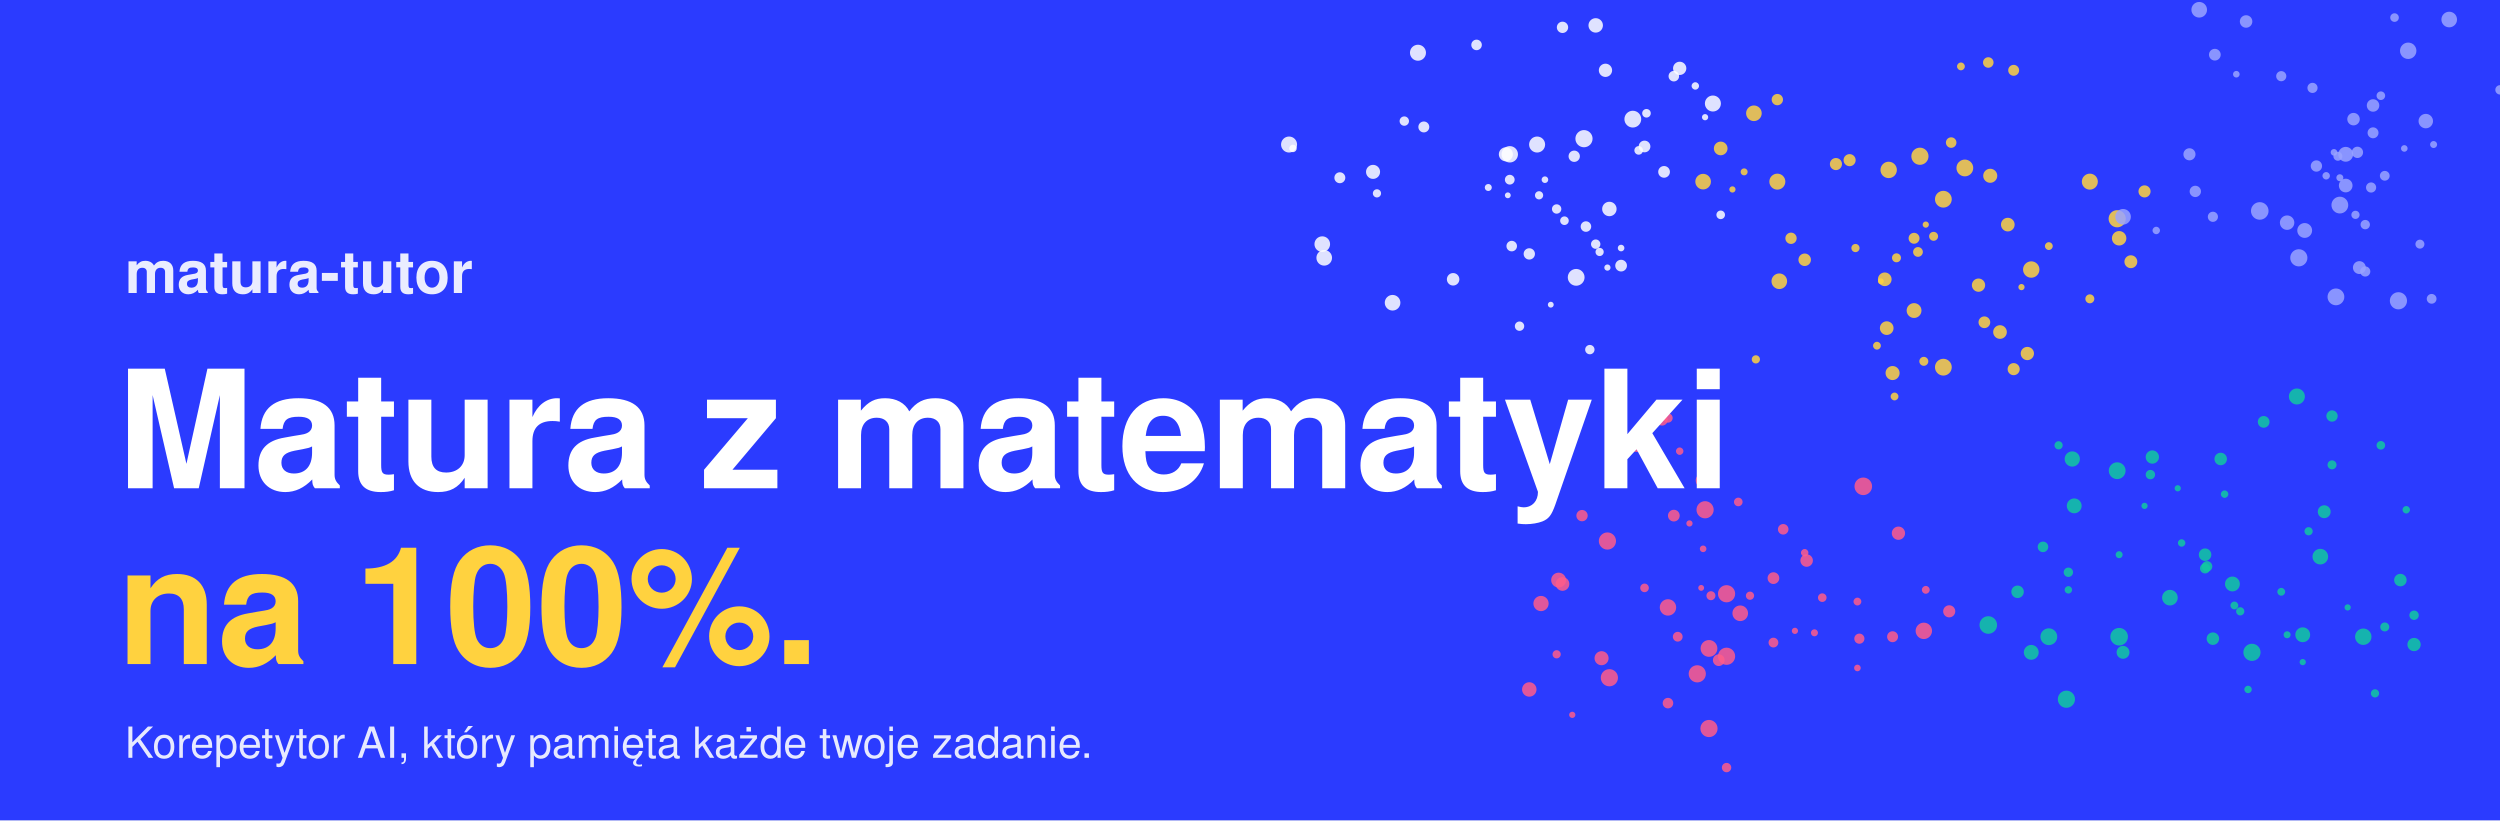
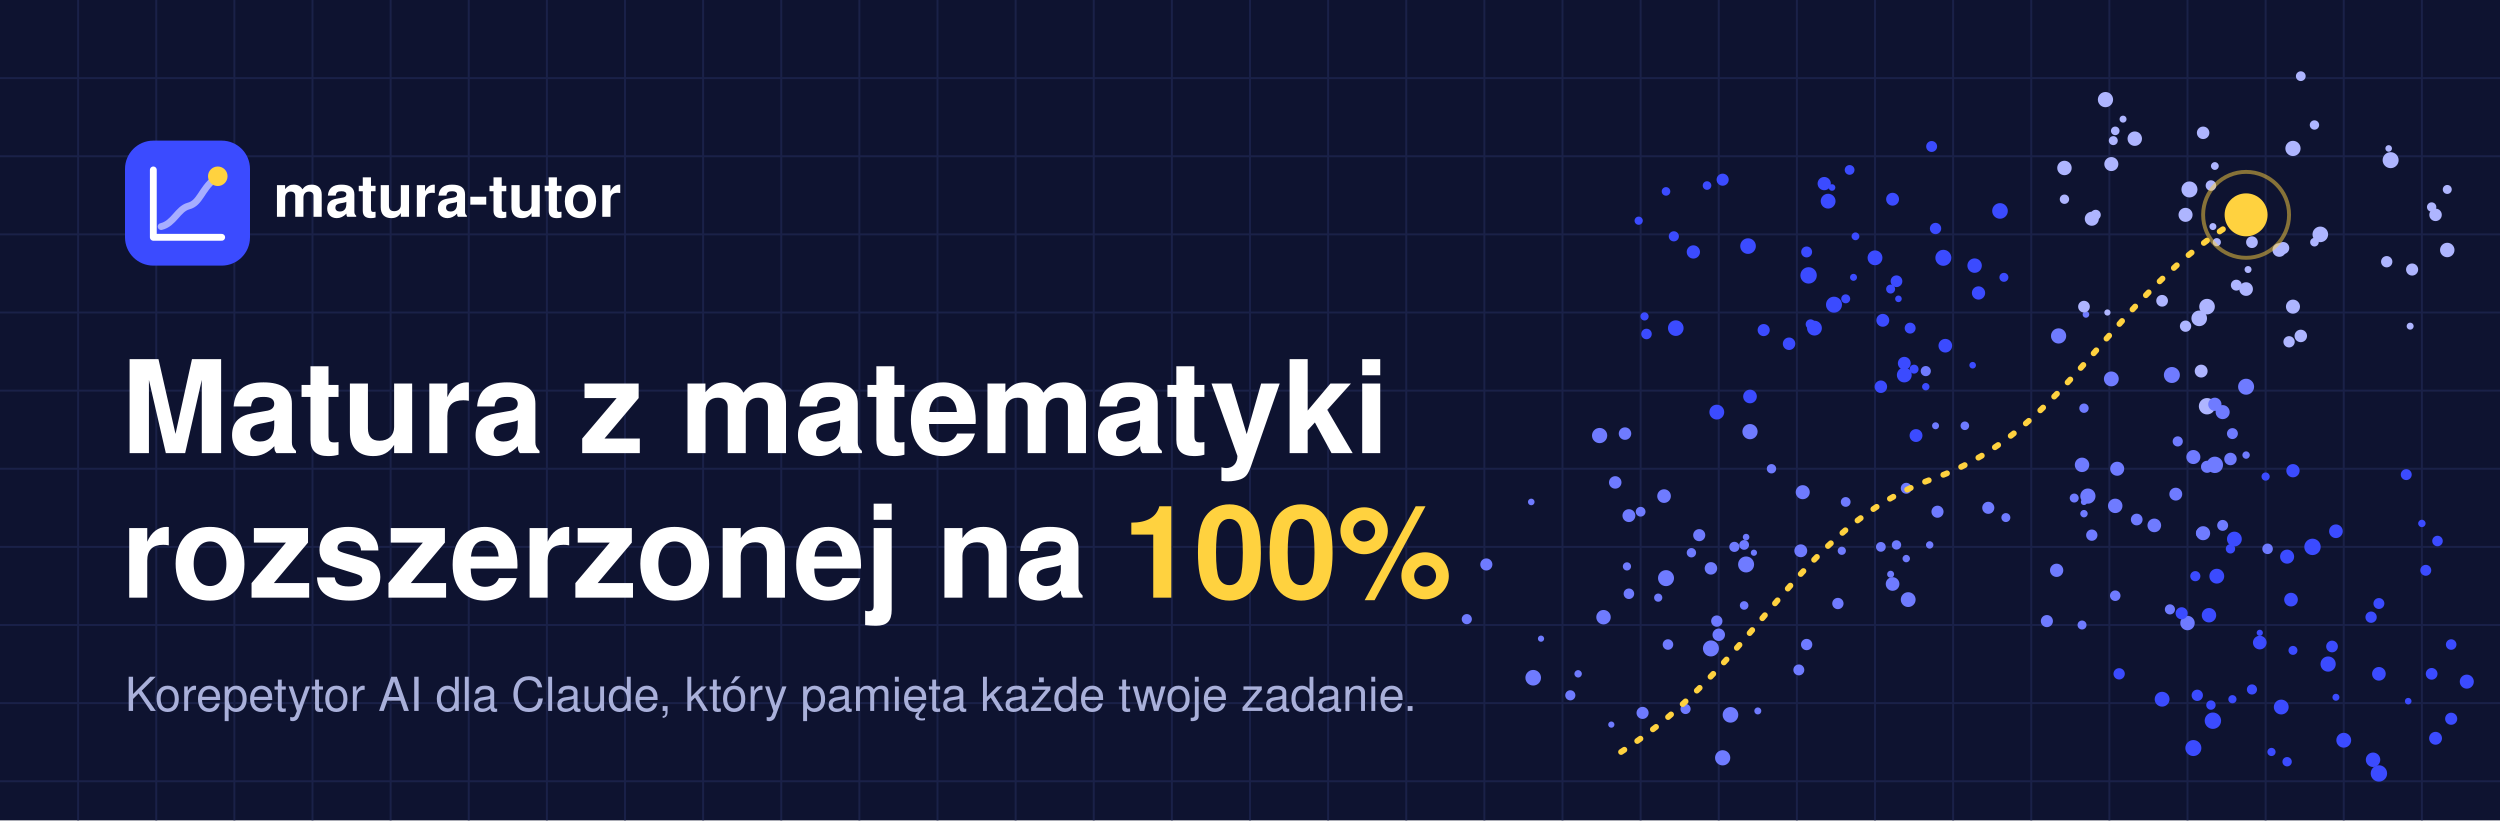
- <svg xmlns="http://www.w3.org/2000/svg" viewBox="0 0 1280 420" role="img" aria-label="matura-tutor: matura z matematyki na 100%">
-   <rect width="1280" height="420" fill="#2B3BFF" />
-   <circle cx="965" cy="143" r="3.5" fill="#FFD23F" opacity=".85" />
-   <circle cx="952" cy="327" r="2.6" fill="#FF5C8A" opacity=".85" />
-   <circle cx="1202" cy="311" r="1.6" fill="#12C8A0" opacity=".85" />
-   <circle cx="762" cy="96" r="1.8" fill="#FFFFFF" opacity=".85" />
-   <circle cx="1104" cy="118" r="1.9" fill="#9AA3FF" opacity=".85" />
-   <circle cx="995" cy="188" r="4.3" fill="#FFD23F" opacity=".85" />
-   <circle cx="823" cy="277" r="4.4" fill="#FF5C8A" opacity=".85" />
-   <circle cx="1236" cy="315" r="2.4" fill="#12C8A0" opacity=".85" />
-   <circle cx="797" cy="107" r="2.4" fill="#FFFFFF" opacity=".85" />
-   <circle cx="1215" cy="54" r="3.2" fill="#9AA3FF" opacity=".85" />
-   <circle cx="940" cy="84" r="3.1" fill="#FFD23F" opacity=".85" />
-   <circle cx="896" cy="305" r="2.1" fill="#FF5C8A" opacity=".85" />
-   <circle cx="1101" cy="243" r="2.4" fill="#12C8A0" opacity=".85" />
-   <circle cx="719" cy="62" r="2.4" fill="#FFFFFF" opacity=".85" />
-   <circle cx="1226" cy="9" r="2.2" fill="#9AA3FF" opacity=".85" />
-   <circle cx="910" cy="93" r="4.1" fill="#FFD23F" opacity=".85" />
-   <circle cx="873" cy="261" r="4.4" fill="#FF5C8A" opacity=".85" />
-   <circle cx="1179" cy="325" r="3.8" fill="#12C8A0" opacity=".85" />
-   <circle cx="823" cy="137" r="1.6" fill="#FFFFFF" opacity=".85" />
-   <circle cx="1150" cy="11" r="3.2" fill="#9AA3FF" opacity=".85" />
-   <circle cx="1019" cy="90" r="3.6" fill="#FFD23F" opacity=".85" />
-   <circle cx="810" cy="264" r="2.9" fill="#FF5C8A" opacity=".85" />
-   <circle cx="1194" cy="213" r="2.9" fill="#12C8A0" opacity=".85" />
-   <circle cx="771" cy="79" r="3.6" fill="#FFFFFF" opacity=".85" />
-   <circle cx="1126" cy="5" r="4.0" fill="#9AA3FF" opacity=".85" />
-   <circle cx="966" cy="168" r="3.5" fill="#FFD23F" opacity=".85" />
-   <circle cx="951" cy="308" r="2.0" fill="#FF5C8A" opacity=".85" />
-   <circle cx="1143" cy="299" r="3.8" fill="#12C8A0" opacity=".85" />
-   <circle cx="812" cy="116" r="2.7" fill="#FFFFFF" opacity=".85" />
-   <circle cx="1215" cy="68" r="2.8" fill="#9AA3FF" opacity=".85" />
-   <circle cx="872" cy="93" r="4.0" fill="#FFD23F" opacity=".85" />
-   <circle cx="913" cy="271" r="2.7" fill="#FF5C8A" opacity=".85" />
-   <circle cx="1058" cy="358" r="4.4" fill="#12C8A0" opacity=".85" />
-   <circle cx="801" cy="113" r="2.2" fill="#FFFFFF" opacity=".85" />
-   <circle cx="1208" cy="137" r="3.3" fill="#9AA3FF" opacity=".85" />
-   <circle cx="980" cy="122" r="2.8" fill="#FFD23F" opacity=".85" />
-   <circle cx="824" cy="347" r="4.4" fill="#FF5C8A" opacity=".85" />
-   <circle cx="1102" cy="234" r="3.4" fill="#12C8A0" opacity=".85" />
-   <circle cx="773" cy="79" r="4.2" fill="#FFFFFF" opacity=".85" />
-   <circle cx="999" cy="73" r="2.7" fill="#FFD23F" opacity=".85" />
-   <circle cx="951" cy="342" r="1.7" fill="#FF5C8A" opacity=".85" />
-   <circle cx="1168" cy="303" r="2.0" fill="#12C8A0" opacity=".85" />
-   <circle cx="772" cy="100" r="1.5" fill="#FFFFFF" opacity=".85" />
-   <circle cx="1214" cy="96" r="2.6" fill="#9AA3FF" opacity=".85" />
-   <circle cx="1091" cy="134" r="3.3" fill="#FFD23F" opacity=".85" />
-   <circle cx="908" cy="329" r="2.5" fill="#FF5C8A" opacity=".85" />
-   <circle cx="1111" cy="306" r="4.0" fill="#12C8A0" opacity=".85" />
-   <circle cx="852" cy="88" r="3.0" fill="#FFFFFF" opacity=".85" />
-   <circle cx="1221" cy="90" r="2.5" fill="#9AA3FF" opacity=".85" />
-   <circle cx="970" cy="203" r="2.0" fill="#FFD23F" opacity=".85" />
-   <circle cx="998" cy="313" r="3.1" fill="#FF5C8A" opacity=".85" />
-   <circle cx="1179" cy="339" r="1.6" fill="#12C8A0" opacity=".85" />
-   <circle cx="660" cy="74" r="4.1" fill="#FFFFFF" opacity=".85" />
-   <circle cx="1184" cy="45" r="2.6" fill="#9AA3FF" opacity=".85" />
-   <circle cx="1031" cy="189" r="3.1" fill="#FFD23F" opacity=".85" />
-   <circle cx="890" cy="257" r="2.2" fill="#FF5C8A" opacity=".85" />
-   <circle cx="1176" cy="203" r="4.1" fill="#12C8A0" opacity=".85" />
-   <circle cx="817" cy="13" r="3.7" fill="#FFFFFF" opacity=".85" />
-   <circle cx="1211" cy="139" r="2.6" fill="#9AA3FF" opacity=".85" />
-   <circle cx="990" cy="121" r="2.3" fill="#FFD23F" opacity=".85" />
-   <circle cx="875" cy="373" r="4.4" fill="#FF5C8A" opacity=".85" />
-   <circle cx="1018" cy="320" r="4.5" fill="#12C8A0" opacity=".85" />
-   <circle cx="839" cy="77" r="2.2" fill="#FFFFFF" opacity=".85" />
-   <circle cx="1206" cy="110" r="2.1" fill="#9AA3FF" opacity=".85" />
-   <circle cx="898" cy="58" r="4.0" fill="#FFD23F" opacity=".85" />
-   <circle cx="789" cy="309" r="3.9" fill="#FF5C8A" opacity=".85" />
-   <circle cx="1210" cy="326" r="4.2" fill="#12C8A0" opacity=".85" />
-   <circle cx="800" cy="14" r="2.9" fill="#FFFFFF" opacity=".85" />
-   <circle cx="1245" cy="153" r="2.5" fill="#9AA3FF" opacity=".85" />
-   <circle cx="1018" cy="32" r="2.7" fill="#FFD23F" opacity=".85" />
-   <circle cx="783" cy="353" r="3.7" fill="#FF5C8A" opacity=".85" />
-   <circle cx="1144" cy="310" r="2.0" fill="#12C8A0" opacity=".85" />
-   <circle cx="868" cy="44" r="1.9" fill="#FFFFFF" opacity=".85" />
-   <circle cx="947" cy="82" r="3.1" fill="#FFD23F" opacity=".85" />
-   <circle cx="884" cy="304" r="4.4" fill="#FF5C8A" opacity=".85" />
-   <circle cx="1084" cy="241" r="4.3" fill="#12C8A0" opacity=".85" />
-   <circle cx="677" cy="125" r="4.0" fill="#FFFFFF" opacity=".85" />
-   <circle cx="1211" cy="115" r="2.4" fill="#9AA3FF" opacity=".85" />
-   <circle cx="985" cy="185" r="2.3" fill="#FFD23F" opacity=".85" />
-   <circle cx="854" cy="311" r="4.2" fill="#FF5C8A" opacity=".85" />
-   <circle cx="1087" cy="334" r="3.3" fill="#12C8A0" opacity=".85" />
-   <circle cx="836" cy="61" r="4.3" fill="#FFFFFF" opacity=".85" />
-   <circle cx="1121" cy="79" r="3.1" fill="#9AA3FF" opacity=".85" />
-   <circle cx="1049" cy="126" r="2.0" fill="#FFD23F" opacity=".85" />
-   <circle cx="986" cy="302" r="2.0" fill="#FF5C8A" opacity=".85" />
-   <circle cx="1033" cy="303" r="3.2" fill="#12C8A0" opacity=".85" />
-   <circle cx="744" cy="143" r="3.2" fill="#FFFFFF" opacity=".85" />
-   <circle cx="1205" cy="61" r="3.2" fill="#9AA3FF" opacity=".85" />
-   <circle cx="980" cy="159" r="3.8" fill="#FFD23F" opacity=".85" />
-   <circle cx="798" cy="297" r="3.8" fill="#FF5C8A" opacity=".85" />
-   <circle cx="1190" cy="262" r="3.3" fill="#12C8A0" opacity=".85" />
-   <circle cx="703" cy="88" r="3.6" fill="#FFFFFF" opacity=".85" />
-   <circle cx="1124" cy="98" r="2.9" fill="#9AA3FF" opacity=".85" />
-   <circle cx="1070" cy="93" r="4.1" fill="#FFD23F" opacity=".85" />
-   <circle cx="925" cy="287" r="3.2" fill="#FF5C8A" opacity=".85" />
-   <circle cx="1232" cy="261" r="1.9" fill="#12C8A0" opacity=".85" />
-   <circle cx="830" cy="127" r="1.7" fill="#FFFFFF" opacity=".85" />
-   <circle cx="1201" cy="95" r="3.5" fill="#9AA3FF" opacity=".85" />
-   <circle cx="1004" cy="34" r="2.0" fill="#FFD23F" opacity=".85" />
-   <circle cx="860" cy="231" r="1.9" fill="#FF5C8A" opacity=".85" />
-   <circle cx="1219" cy="228" r="2.2" fill="#12C8A0" opacity=".85" />
-   <circle cx="842" cy="75" r="3.0" fill="#FFFFFF" opacity=".85" />
-   <circle cx="1016" cy="165" r="3.0" fill="#FFD23F" opacity=".85" />
-   <circle cx="859" cy="326" r="2.5" fill="#FF5C8A" opacity=".85" />
-   <circle cx="1129" cy="284" r="3.2" fill="#12C8A0" opacity=".85" />
-   <circle cx="773" cy="92" r="2.5" fill="#FFFFFF" opacity=".85" />
-   <circle cx="1145" cy="38" r="1.7" fill="#9AA3FF" opacity=".85" />
-   <circle cx="1084" cy="112" r="4.4" fill="#FFD23F" opacity=".85" />
-   <circle cx="919" cy="323" r="1.6" fill="#FF5C8A" opacity=".85" />
-   <circle cx="1139" cy="253" r="1.9" fill="#12C8A0" opacity=".85" />
-   <circle cx="678" cy="132" r="4.0" fill="#FFFFFF" opacity=".85" />
-   <circle cx="1198" cy="105" r="4.3" fill="#9AA3FF" opacity=".85" />
-   <circle cx="893" cy="88" r="1.8" fill="#FFD23F" opacity=".85" />
-   <circle cx="969" cy="326" r="2.8" fill="#FF5C8A" opacity=".85" />
-   <circle cx="1236" cy="330" r="3.4" fill="#12C8A0" opacity=".85" />
-   <circle cx="787" cy="74" r="4.1" fill="#FFFFFF" opacity=".85" />
-   <circle cx="924" cy="133" r="3.2" fill="#FFD23F" opacity=".85" />
-   <circle cx="924" cy="283" r="1.9" fill="#FF5C8A" opacity=".85" />
-   <circle cx="1085" cy="284" r="1.8" fill="#12C8A0" opacity=".85" />
-   <circle cx="788" cy="100" r="2.1" fill="#FFFFFF" opacity=".85" />
-   <circle cx="1180" cy="118" r="3.8" fill="#9AA3FF" opacity=".85" />
-   <circle cx="961" cy="177" r="2.0" fill="#FFD23F" opacity=".85" />
-   <circle cx="876" cy="305" r="2.3" fill="#FF5C8A" opacity=".85" />
-   <circle cx="1229" cy="297" r="3.2" fill="#12C8A0" opacity=".85" />
-   <circle cx="807" cy="142" r="4.3" fill="#FFFFFF" opacity=".85" />
-   <circle cx="911" cy="144" r="4.0" fill="#FFD23F" opacity=".85" />
-   <circle cx="820" cy="337" r="3.6" fill="#FF5C8A" opacity=".85" />
-   <circle cx="1188" cy="285" r="4.0" fill="#12C8A0" opacity=".85" />
-   <circle cx="756" cy="23" r="2.7" fill="#FFFFFF" opacity=".85" />
-   <circle cx="1191" cy="90" r="1.9" fill="#9AA3FF" opacity=".85" />
-   <circle cx="1070" cy="153" r="2.3" fill="#FFD23F" opacity=".85" />
-   <circle cx="891" cy="314" r="4.0" fill="#FF5C8A" opacity=".85" />
-   <circle cx="1194" cy="238" r="2.3" fill="#12C8A0" opacity=".85" />
-   <circle cx="783" cy="130" r="2.9" fill="#FFFFFF" opacity=".85" />
-   <circle cx="1239" cy="125" r="2.3" fill="#9AA3FF" opacity=".85" />
-   <circle cx="1098" cy="98" r="3.1" fill="#FFD23F" opacity=".85" />
-   <circle cx="884" cy="393" r="2.4" fill="#FF5C8A" opacity=".85" />
-   <circle cx="1129" cy="291" r="2.6" fill="#12C8A0" opacity=".85" />
-   <circle cx="705" cy="99" r="2.1" fill="#FFFFFF" opacity=".85" />
-   <circle cx="1197" cy="80" r="2.3" fill="#9AA3FF" opacity=".85" />
-   <circle cx="1035" cy="147" r="1.6" fill="#FFD23F" opacity=".85" />
-   <circle cx="933" cy="306" r="2.2" fill="#FF5C8A" opacity=".85" />
-   <circle cx="1062" cy="259" r="3.8" fill="#12C8A0" opacity=".85" />
-   <circle cx="726" cy="27" r="4.1" fill="#FFFFFF" opacity=".85" />
-   <circle cx="1157" cy="108" r="4.5" fill="#9AA3FF" opacity=".85" />
-   <circle cx="1038" cy="181" r="3.4" fill="#FFD23F" opacity=".85" />
-   <circle cx="985" cy="323" r="4.2" fill="#FF5C8A" opacity=".85" />
-   <circle cx="1061" cy="235" r="3.9" fill="#12C8A0" opacity=".85" />
-   <circle cx="830" cy="136" r="3.0" fill="#FFFFFF" opacity=".85" />
-   <circle cx="1254" cy="10" r="4.0" fill="#9AA3FF" opacity=".85" />
-   <circle cx="881" cy="76" r="3.5" fill="#FFD23F" opacity=".85" />
-   <circle cx="865" cy="268" r="1.6" fill="#FF5C8A" opacity=".85" />
-   <circle cx="1171" cy="325" r="1.8" fill="#12C8A0" opacity=".85" />
-   <circle cx="822" cy="36" r="3.4" fill="#FFFFFF" opacity=".85" />
-   <circle cx="1134" cy="28" r="3.0" fill="#9AA3FF" opacity=".85" />
-   <circle cx="1085" cy="122" r="3.7" fill="#FFD23F" opacity=".85" />
-   <circle cx="800" cy="299" r="3.5" fill="#FF5C8A" opacity=".85" />
-   <circle cx="1221" cy="321" r="2.3" fill="#12C8A0" opacity=".85" />
-   <circle cx="824" cy="107" r="3.7" fill="#FFFFFF" opacity=".85" />
-   <circle cx="1228" cy="154" r="4.4" fill="#9AA3FF" opacity=".85" />
-   <circle cx="917" cy="122" r="2.9" fill="#FFD23F" opacity=".85" />
-   <circle cx="838" cy="228" r="3.4" fill="#FF5C8A" opacity=".85" />
-   <circle cx="1117" cy="278" r="1.9" fill="#12C8A0" opacity=".85" />
-   <circle cx="778" cy="167" r="2.4" fill="#FFFFFF" opacity=".85" />
-   <circle cx="1195" cy="78" r="1.7" fill="#9AA3FF" opacity=".85" />
-   <circle cx="969" cy="191" r="3.6" fill="#FFD23F" opacity=".85" />
-   <circle cx="857" cy="264" r="3.0" fill="#FF5C8A" opacity=".85" />
-   <circle cx="1059" cy="302" r="1.9" fill="#12C8A0" opacity=".85" />
-   <circle cx="811" cy="71" r="4.4" fill="#FFFFFF" opacity=".85" />
-   <circle cx="1207" cy="78" r="2.9" fill="#9AA3FF" opacity=".85" />
-   <circle cx="1031" cy="36" r="2.8" fill="#FFD23F" opacity=".85" />
-   <circle cx="875" cy="332" r="4.3" fill="#FF5C8A" opacity=".85" />
-   <circle cx="1151" cy="353" r="1.9" fill="#12C8A0" opacity=".85" />
-   <circle cx="662" cy="76" r="1.9" fill="#FFFFFF" opacity=".85" />
-   <circle cx="1233" cy="26" r="4.2" fill="#9AA3FF" opacity=".85" />
-   <circle cx="967" cy="87" r="4.2" fill="#FFD23F" opacity=".85" />
-   <circle cx="871" cy="301" r="1.5" fill="#FF5C8A" opacity=".85" />
-   <circle cx="1059" cy="293" r="2.4" fill="#12C8A0" opacity=".85" />
-   <circle cx="817" cy="125" r="2.4" fill="#FFFFFF" opacity=".85" />
-   <circle cx="1201" cy="79" r="3.8" fill="#9AA3FF" opacity=".85" />
-   <circle cx="995" cy="102" r="4.3" fill="#FFD23F" opacity=".85" />
-   <circle cx="854" cy="214" r="2.4" fill="#FF5C8A" opacity=".85" />
-   <circle cx="1085" cy="326" r="4.5" fill="#12C8A0" opacity=".85" />
-   <circle cx="729" cy="65" r="2.8" fill="#FFFFFF" opacity=".85" />
-   <circle cx="1198" cy="91" r="1.8" fill="#9AA3FF" opacity=".85" />
-   <circle cx="1006" cy="86" r="4.3" fill="#FFD23F" opacity=".85" />
-   <circle cx="880" cy="338" r="3.0" fill="#FF5C8A" opacity=".85" />
-   <circle cx="1153" cy="334" r="4.4" fill="#12C8A0" opacity=".85" />
-   <circle cx="860" cy="35" r="3.4" fill="#FFFFFF" opacity=".85" />
-   <circle cx="887" cy="97" r="1.6" fill="#FFD23F" opacity=".85" />
-   <circle cx="872" cy="246" r="3.8" fill="#FF5C8A" opacity=".85" />
-   <circle cx="1098" cy="259" r="1.6" fill="#12C8A0" opacity=".85" />
-   <circle cx="806" cy="80" r="2.9" fill="#FFFFFF" opacity=".85" />
-   <circle cx="1171" cy="114" r="3.7" fill="#9AA3FF" opacity=".85" />
-   <circle cx="1028" cy="115" r="3.5" fill="#FFD23F" opacity=".85" />
-   <circle cx="854" cy="360" r="2.7" fill="#FF5C8A" opacity=".85" />
-   <circle cx="1147" cy="313" r="2.1" fill="#12C8A0" opacity=".85" />
-   <circle cx="843" cy="58" r="2.2" fill="#FFFFFF" opacity=".85" />
-   <circle cx="950" cy="127" r="2.1" fill="#FFD23F" opacity=".85" />
-   <circle cx="929" cy="324" r="1.8" fill="#FF5C8A" opacity=".85" />
-   <circle cx="1133" cy="327" r="3.2" fill="#12C8A0" opacity=".85" />
-   <circle cx="857" cy="39" r="2.7" fill="#FFFFFF" opacity=".85" />
-   <circle cx="1133" cy="111" r="2.6" fill="#9AA3FF" opacity=".85" />
-   <circle cx="971" cy="132" r="2.3" fill="#FFD23F" opacity=".85" />
-   <circle cx="908" cy="296" r="3.0" fill="#FF5C8A" opacity=".85" />
-   <circle cx="1054" cy="228" r="2.1" fill="#12C8A0" opacity=".85" />
-   <circle cx="774" cy="126" r="2.7" fill="#FFFFFF" opacity=".85" />
-   <circle cx="1087" cy="111" r="4.0" fill="#9AA3FF" opacity=".85" />
-   <circle cx="986" cy="115" r="1.6" fill="#FFD23F" opacity=".85" />
-   <circle cx="851" cy="215" r="2.9" fill="#FF5C8A" opacity=".85" />
-   <circle cx="1130" cy="290" r="2.7" fill="#12C8A0" opacity=".85" />
-   <circle cx="877" cy="53" r="4.1" fill="#FFFFFF" opacity=".85" />
-   <circle cx="1246" cy="74" r="1.8" fill="#9AA3FF" opacity=".85" />
-   <circle cx="1024" cy="170" r="3.5" fill="#FFD23F" opacity=".85" />
-   <circle cx="972" cy="273" r="3.4" fill="#FF5C8A" opacity=".85" />
-   <circle cx="1137" cy="235" r="3.2" fill="#12C8A0" opacity=".85" />
-   <circle cx="881" cy="110" r="2.2" fill="#FFFFFF" opacity=".85" />
-   <circle cx="1280" cy="46" r="2.4" fill="#9AA3FF" opacity=".85" />
-   <circle cx="1013" cy="146" r="3.4" fill="#FFD23F" opacity=".85" />
-   <circle cx="872" cy="281" r="1.7" fill="#FF5C8A" opacity=".85" />
-   <circle cx="1046" cy="280" r="2.7" fill="#12C8A0" opacity=".85" />
-   <circle cx="794" cy="156" r="1.5" fill="#FFFFFF" opacity=".85" />
-   <circle cx="1177" cy="132" r="4.4" fill="#9AA3FF" opacity=".85" />
-   <circle cx="910" cy="51" r="2.9" fill="#FFD23F" opacity=".85" />
-   <circle cx="884" cy="336" r="4.4" fill="#FF5C8A" opacity=".85" />
-   <circle cx="1115" cy="250" r="1.6" fill="#12C8A0" opacity=".85" />
-   <circle cx="686" cy="91" r="2.8" fill="#FFFFFF" opacity=".85" />
-   <circle cx="1196" cy="152" r="4.3" fill="#9AA3FF" opacity=".85" />
-   <circle cx="982" cy="129" r="2.5" fill="#FFD23F" opacity=".85" />
-   <circle cx="797" cy="335" r="2.1" fill="#FF5C8A" opacity=".85" />
-   <circle cx="1159" cy="216" r="3.0" fill="#12C8A0" opacity=".85" />
-   <circle cx="814" cy="179" r="2.4" fill="#FFFFFF" opacity=".85" />
-   <circle cx="1219" cy="49" r="2.2" fill="#9AA3FF" opacity=".85" />
-   <circle cx="983" cy="80" r="4.4" fill="#FFD23F" opacity=".85" />
-   <circle cx="842" cy="301" r="2.2" fill="#FF5C8A" opacity=".85" />
-   <circle cx="1049" cy="326" r="4.3" fill="#12C8A0" opacity=".85" />
-   <circle cx="819" cy="129" r="2.1" fill="#FFFFFF" opacity=".85" />
-   <circle cx="1231" cy="76" r="1.7" fill="#9AA3FF" opacity=".85" />
-   <circle cx="1040" cy="138" r="4.2" fill="#FFD23F" opacity=".85" />
-   <circle cx="954" cy="249" r="4.5" fill="#FF5C8A" opacity=".85" />
-   <circle cx="1182" cy="272" r="2.1" fill="#12C8A0" opacity=".85" />
-   <circle cx="873" cy="60" r="1.6" fill="#FFFFFF" opacity=".85" />
-   <circle cx="1168" cy="39" r="2.6" fill="#9AA3FF" opacity=".85" />
-   <circle cx="963" cy="144" r="1.5" fill="#FFD23F" opacity=".85" />
-   <circle cx="869" cy="345" r="4.4" fill="#FF5C8A" opacity=".85" />
-   <circle cx="1216" cy="355" r="2.1" fill="#12C8A0" opacity=".85" />
-   <circle cx="713" cy="155" r="4.0" fill="#FFFFFF" opacity=".85" />
-   <circle cx="1186" cy="85" r="2.9" fill="#9AA3FF" opacity=".85" />
-   <circle cx="899" cy="184" r="2.1" fill="#FFD23F" opacity=".85" />
-   <circle cx="805" cy="366" r="1.6" fill="#FF5C8A" opacity=".85" />
-   <circle cx="1040" cy="334" r="3.8" fill="#12C8A0" opacity=".85" />
-   <circle cx="791" cy="92" r="1.7" fill="#FFFFFF" opacity=".85" />
-   <circle cx="1242" cy="62" r="3.7" fill="#9AA3FF" opacity=".85" />
-   <g font-family="'Segoe UI',Helvetica,Arial,sans-serif" font-weight="800">
-     <text x="64" y="150" font-size="30" fill="#fff" opacity=".9">matura-tutor</text>
-     <text x="60" y="250" font-size="84" fill="#fff">Matura z matematyki</text>
-     <text x="60" y="340" font-size="84" fill="#FFD23F">na 100%.</text>
+ <svg xmlns="http://www.w3.org/2000/svg" viewBox="0 0 1280 420" role="img" aria-label="matura-tutor">
+   <rect width="1280" height="420" fill="#0E1330" />
+   <g stroke="#1A2148" stroke-width="1">
+     <line x1="40" y1="0" x2="40" y2="420" />
+     <line x1="80" y1="0" x2="80" y2="420" />
+     <line x1="120" y1="0" x2="120" y2="420" />
+     <line x1="160" y1="0" x2="160" y2="420" />
+     <line x1="200" y1="0" x2="200" y2="420" />
+     <line x1="240" y1="0" x2="240" y2="420" />
+     <line x1="280" y1="0" x2="280" y2="420" />
+     <line x1="320" y1="0" x2="320" y2="420" />
+     <line x1="360" y1="0" x2="360" y2="420" />
+     <line x1="400" y1="0" x2="400" y2="420" />
+     <line x1="440" y1="0" x2="440" y2="420" />
+     <line x1="480" y1="0" x2="480" y2="420" />
+     <line x1="520" y1="0" x2="520" y2="420" />
+     <line x1="560" y1="0" x2="560" y2="420" />
+     <line x1="600" y1="0" x2="600" y2="420" />
+     <line x1="640" y1="0" x2="640" y2="420" />
+     <line x1="680" y1="0" x2="680" y2="420" />
+     <line x1="720" y1="0" x2="720" y2="420" />
+     <line x1="760" y1="0" x2="760" y2="420" />
+     <line x1="800" y1="0" x2="800" y2="420" />
+     <line x1="840" y1="0" x2="840" y2="420" />
+     <line x1="880" y1="0" x2="880" y2="420" />
+     <line x1="920" y1="0" x2="920" y2="420" />
+     <line x1="960" y1="0" x2="960" y2="420" />
+     <line x1="1000" y1="0" x2="1000" y2="420" />
+     <line x1="1040" y1="0" x2="1040" y2="420" />
+     <line x1="1080" y1="0" x2="1080" y2="420" />
+     <line x1="1120" y1="0" x2="1120" y2="420" />
+     <line x1="1160" y1="0" x2="1160" y2="420" />
+     <line x1="1200" y1="0" x2="1200" y2="420" />
+     <line x1="1240" y1="0" x2="1240" y2="420" />
+     <line x1="0" y1="40" x2="1280" y2="40" />
+     <line x1="0" y1="80" x2="1280" y2="80" />
+     <line x1="0" y1="120" x2="1280" y2="120" />
+     <line x1="0" y1="160" x2="1280" y2="160" />
+     <line x1="0" y1="200" x2="1280" y2="200" />
+     <line x1="0" y1="240" x2="1280" y2="240" />
+     <line x1="0" y1="280" x2="1280" y2="280" />
+     <line x1="0" y1="320" x2="1280" y2="320" />
+     <line x1="0" y1="360" x2="1280" y2="360" />
+     <line x1="0" y1="400" x2="1280" y2="400" />
  </g>
-   <text x="64" y="388" font-family="'Segoe UI',Helvetica,Arial,sans-serif" font-size="22" fill="#E6E9FF">Korepetytor AI, który pamięta każde twoje zadanie.</text>
+   <circle cx="858" cy="168" r="4.0" fill="#3B4BFF" />
+   <circle cx="992" cy="262" r="3.1" fill="#6F7BFF" />
+   <circle cx="1178" cy="172" r="3.2" fill="#AEB5FF" />
+   <circle cx="866" cy="283" r="2.4" fill="#6F7BFF" />
+   <circle cx="926" cy="141" r="4.2" fill="#3B4BFF" />
+   <circle cx="1142" cy="235" r="3.2" fill="#6F7BFF" />
+   <circle cx="1153" cy="124" r="3.0" fill="#AEB5FF" />
+   <circle cx="893" cy="310" r="2.2" fill="#6F7BFF" />
+   <circle cx="1255" cy="330" r="2.7" fill="#3B4BFF" />
+   <circle cx="969" cy="102" r="3.3" fill="#3B4BFF" />
+   <circle cx="976" cy="250" r="2.8" fill="#6F7BFF" />
+   <circle cx="1130" cy="208" r="4.2" fill="#AEB5FF" />
+   <circle cx="907" cy="240" r="2.4" fill="#6F7BFF" />
+   <circle cx="1196" cy="357" r="1.8" fill="#3B4BFF" />
+   <circle cx="936" cy="103" r="3.8" fill="#3B4BFF" />
+   <circle cx="977" cy="307" r="3.8" fill="#6F7BFF" />
+   <circle cx="1188" cy="120" r="4.0" fill="#AEB5FF" />
+   <circle cx="751" cy="317" r="2.6" fill="#6F7BFF" />
+   <circle cx="1263" cy="349" r="3.6" fill="#3B4BFF" />
+   <circle cx="927" cy="166" r="2.5" fill="#3B4BFF" />
+   <circle cx="1150" cy="233" r="1.9" fill="#6F7BFF" />
+   <circle cx="1151" cy="138" r="1.8" fill="#AEB5FF" />
+   <circle cx="870" cy="274" r="3.1" fill="#6F7BFF" />
+   <circle cx="1157" cy="329" r="3.5" fill="#3B4BFF" />
+   <circle cx="986" cy="198" r="1.9" fill="#3B4BFF" />
+   <circle cx="1027" cy="265" r="2.3" fill="#6F7BFF" />
+   <circle cx="1245" cy="106" r="2.4" fill="#AEB5FF" />
+   <circle cx="888" cy="280" r="2.6" fill="#6F7BFF" />
+   <circle cx="1240" cy="268" r="1.9" fill="#3B4BFF" />
+   <circle cx="968" cy="148" r="2.3" fill="#3B4BFF" />
+   <circle cx="1067" cy="209" r="2.4" fill="#6F7BFF" />
+   <circle cx="1169" cy="127" r="3.1" fill="#AEB5FF" />
+   <circle cx="863" cy="363" r="2.6" fill="#6F7BFF" />
+   <circle cx="1085" cy="345" r="2.9" fill="#3B4BFF" />
+   <circle cx="839" cy="113" r="2.1" fill="#3B4BFF" />
+   <circle cx="1120" cy="319" r="3.7" fill="#6F7BFF" />
+   <circle cx="1150" cy="148" r="3.5" fill="#AEB5FF" />
+   <circle cx="894" cy="289" r="4.1" fill="#6F7BFF" />
+   <circle cx="1248" cy="277" r="2.7" fill="#3B4BFF" />
+   <circle cx="939" cy="156" r="4.1" fill="#3B4BFF" />
+   <circle cx="1066" cy="320" r="2.3" fill="#6F7BFF" />
+   <circle cx="1185" cy="64" r="2.4" fill="#AEB5FF" />
+   <circle cx="900" cy="364" r="1.8" fill="#6F7BFF" />
+   <circle cx="1200" cy="379" r="3.8" fill="#3B4BFF" />
+   <circle cx="895" cy="126" r="4.0" fill="#3B4BFF" />
+   <circle cx="1062" cy="255" r="2.3" fill="#6F7BFF" />
+   <circle cx="1135" cy="124" r="2.1" fill="#AEB5FF" />
+   <circle cx="808" cy="345" r="1.9" fill="#6F7BFF" />
+   <circle cx="1123" cy="383" r="4.1" fill="#3B4BFF" />
+   <circle cx="882" cy="92" r="3.1" fill="#3B4BFF" />
+   <circle cx="1067" cy="257" r="1.6" fill="#6F7BFF" />
+   <circle cx="1224" cy="82" r="4.1" fill="#AEB5FF" />
+   <circle cx="941" cy="309" r="2.9" fill="#6F7BFF" />
+   <circle cx="1184" cy="280" r="4.2" fill="#3B4BFF" />
+   <circle cx="996" cy="177" r="3.5" fill="#3B4BFF" />
+   <circle cx="1134" cy="207" r="3.4" fill="#6F7BFF" />
+   <circle cx="1178" cy="39" r="2.5" fill="#AEB5FF" />
+   <circle cx="819" cy="223" r="3.9" fill="#6F7BFF" />
+   <circle cx="1107" cy="358" r="3.8" fill="#3B4BFF" />
+   <circle cx="857" cy="121" r="2.6" fill="#3B4BFF" />
+   <circle cx="991" cy="218" r="1.8" fill="#6F7BFF" />
+   <circle cx="1078" cy="51" r="3.9" fill="#AEB5FF" />
+   <circle cx="852" cy="254" r="3.5" fill="#6F7BFF" />
+   <circle cx="1135" cy="295" r="3.8" fill="#3B4BFF" />
+   <circle cx="1010" cy="187" r="1.7" fill="#3B4BFF" />
+   <circle cx="1006" cy="218" r="2.2" fill="#6F7BFF" />
+   <circle cx="1128" cy="68" r="3.2" fill="#AEB5FF" />
+   <circle cx="898" cy="283" r="1.6" fill="#6F7BFF" />
+   <circle cx="1163" cy="385" r="2.1" fill="#3B4BFF" />
+   <circle cx="981" cy="223" r="3.3" fill="#3B4BFF" />
+   <circle cx="963" cy="280" r="2.5" fill="#6F7BFF" />
+   <circle cx="1132" cy="95" r="2.7" fill="#AEB5FF" />
+   <circle cx="896" cy="221" r="3.9" fill="#6F7BFF" />
+   <circle cx="1132" cy="361" r="2.4" fill="#3B4BFF" />
+   <circle cx="975" cy="192" r="3.8" fill="#3B4BFF" />
+   <circle cx="1112" cy="192" r="4.1" fill="#6F7BFF" />
+   <circle cx="1145" cy="146" r="2.8" fill="#AEB5FF" />
+   <circle cx="854" cy="330" r="2.7" fill="#6F7BFF" />
+   <circle cx="1142" cy="281" r="2.4" fill="#3B4BFF" />
+   <circle cx="989" cy="75" r="2.8" fill="#3B4BFF" />
+   <circle cx="1069" cy="254" r="3.9" fill="#6F7BFF" />
+   <circle cx="1235" cy="138" r="3.1" fill="#AEB5FF" />
+   <circle cx="825" cy="371" r="1.6" fill="#6F7BFF" />
+   <circle cx="1233" cy="359" r="1.7" fill="#3B4BFF" />
+   <circle cx="950" cy="121" r="2.0" fill="#3B4BFF" />
+   <circle cx="1138" cy="269" r="2.8" fill="#6F7BFF" />
+   <circle cx="1093" cy="71" r="3.7" fill="#AEB5FF" />
+   <circle cx="943" cy="282" r="2.1" fill="#6F7BFF" />
+   <circle cx="1157" cy="324" r="1.6" fill="#3B4BFF" />
+   <circle cx="842" cy="162" r="2.1" fill="#3B4BFF" />
+   <circle cx="1053" cy="292" r="3.4" fill="#6F7BFF" />
+   <circle cx="1071" cy="112" r="3.6" fill="#AEB5FF" />
+   <circle cx="785" cy="347" r="4.0" fill="#6F7BFF" />
+   <circle cx="925" cy="129" r="2.8" fill="#3B4BFF" />
+   <circle cx="986" cy="190" r="2.6" fill="#6F7BFF" />
+   <circle cx="1057" cy="86" r="3.7" fill="#AEB5FF" />
+   <circle cx="922" cy="282" r="3.3" fill="#6F7BFF" />
+   <circle cx="1215" cy="389" r="3.7" fill="#3B4BFF" />
+   <circle cx="874" cy="95" r="2.2" fill="#3B4BFF" />
+   <circle cx="1150" cy="198" r="4.1" fill="#6F7BFF" />
+   <circle cx="1057" cy="102" r="2.4" fill="#AEB5FF" />
+   <circle cx="945" cy="257" r="2.5" fill="#6F7BFF" />
+   <circle cx="1245" cy="345" r="3.0" fill="#3B4BFF" />
+   <circle cx="938" cy="96" r="1.7" fill="#3B4BFF" />
+   <circle cx="1066" cy="238" r="3.7" fill="#6F7BFF" />
+   <circle cx="1174" cy="157" r="3.6" fill="#AEB5FF" />
+   <circle cx="879" cy="318" r="2.9" fill="#6F7BFF" />
+   <circle cx="1174" cy="241" r="3.4" fill="#3B4BFF" />
+   <circle cx="995" cy="132" r="4.1" fill="#3B4BFF" />
+   <circle cx="1094" cy="266" r="3.0" fill="#6F7BFF" />
+   <circle cx="1127" cy="190" r="3.3" fill="#AEB5FF" />
+   <circle cx="761" cy="289" r="3.1" fill="#6F7BFF" />
+   <circle cx="1168" cy="362" r="3.8" fill="#3B4BFF" />
+   <circle cx="960" cy="132" r="3.8" fill="#3B4BFF" />
+   <circle cx="1130" cy="239" r="3.1" fill="#6F7BFF" />
+   <circle cx="1172" cy="175" r="2.9" fill="#AEB5FF" />
+   <circle cx="853" cy="296" r="4.1" fill="#6F7BFF" />
+   <circle cx="1131" cy="315" r="3.7" fill="#3B4BFF" />
+   <circle cx="867" cy="129" r="3.4" fill="#3B4BFF" />
+   <circle cx="1127" cy="273" r="2.7" fill="#6F7BFF" />
+   <circle cx="1253" cy="97" r="2.3" fill="#AEB5FF" />
+   <circle cx="834" cy="304" r="2.7" fill="#6F7BFF" />
+   <circle cx="1232" cy="243" r="2.8" fill="#3B4BFF" />
+   <circle cx="916" cy="176" r="3.2" fill="#3B4BFF" />
+   <circle cx="1084" cy="240" r="3.6" fill="#6F7BFF" />
+   <circle cx="1185" cy="124" r="2.2" fill="#AEB5FF" />
+   <circle cx="840" cy="262" r="2.5" fill="#6F7BFF" />
+   <circle cx="1173" cy="307" r="3.5" fill="#3B4BFF" />
+   <circle cx="980" cy="189" r="2.3" fill="#3B4BFF" />
+   <circle cx="1083" cy="305" r="2.7" fill="#6F7BFF" />
+   <circle cx="1107" cy="154" r="3.0" fill="#AEB5FF" />
+   <circle cx="880" cy="325" r="3.2" fill="#6F7BFF" />
+   <circle cx="1144" cy="276" r="3.8" fill="#3B4BFF" />
+   <circle cx="853" cy="98" r="2.2" fill="#3B4BFF" />
+   <circle cx="1054" cy="172" r="3.9" fill="#6F7BFF" />
+   <circle cx="1130" cy="157" r="4.0" fill="#AEB5FF" />
+   <circle cx="882" cy="388" r="3.9" fill="#6F7BFF" />
+   <circle cx="1218" cy="345" r="3.5" fill="#3B4BFF" />
+   <circle cx="929" cy="168" r="3.8" fill="#3B4BFF" />
+   <circle cx="976" cy="286" r="1.9" fill="#6F7BFF" />
+   <circle cx="1079" cy="160" r="1.6" fill="#AEB5FF" />
+   <circle cx="886" cy="366" r="4.0" fill="#6F7BFF" />
+   <circle cx="1214" cy="316" r="2.9" fill="#3B4BFF" />
+   <circle cx="934" cy="94" r="3.4" fill="#3B4BFF" />
+   <circle cx="1067" cy="263" r="1.9" fill="#6F7BFF" />
+   <circle cx="1222" cy="134" r="2.9" fill="#AEB5FF" />
+   <circle cx="833" cy="290" r="2.1" fill="#6F7BFF" />
+   <circle cx="1218" cy="396" r="4.2" fill="#3B4BFF" />
+   <circle cx="949" cy="142" r="1.8" fill="#3B4BFF" />
+   <circle cx="1123" cy="234" r="3.6" fill="#6F7BFF" />
+   <circle cx="1119" cy="167" r="2.9" fill="#AEB5FF" />
+   <circle cx="789" cy="327" r="1.6" fill="#6F7BFF" />
+   <circle cx="1160" cy="244" r="2.1" fill="#3B4BFF" />
+   <circle cx="843" cy="171" r="2.7" fill="#3B4BFF" />
+   <circle cx="1071" cy="274" r="2.9" fill="#6F7BFF" />
+   <circle cx="1253" cy="128" r="3.7" fill="#AEB5FF" />
+   <circle cx="832" cy="222" r="3.2" fill="#6F7BFF" />
+   <circle cx="1125" cy="356" r="2.9" fill="#3B4BFF" />
+   <circle cx="1026" cy="142" r="2.3" fill="#3B4BFF" />
+   <circle cx="1138" cy="211" r="3.6" fill="#6F7BFF" />
+   <circle cx="1174" cy="76" r="3.9" fill="#AEB5FF" />
+   <circle cx="923" cy="252" r="3.6" fill="#6F7BFF" />
+   <circle cx="1196" cy="272" r="3.5" fill="#3B4BFF" />
+   <circle cx="978" cy="168" r="2.8" fill="#3B4BFF" />
+   <circle cx="1114" cy="253" r="3.3" fill="#6F7BFF" />
+   <circle cx="1121" cy="97" r="4.1" fill="#AEB5FF" />
+   <circle cx="834" cy="264" r="3.3" fill="#6F7BFF" />
+   <circle cx="1124" cy="295" r="2.6" fill="#3B4BFF" />
+   <circle cx="1013" cy="150" r="3.4" fill="#3B4BFF" />
+   <circle cx="1068" cy="161" r="1.7" fill="#6F7BFF" />
+   <circle cx="1082" cy="72" r="2.3" fill="#AEB5FF" />
+   <circle cx="849" cy="306" r="2.1" fill="#6F7BFF" />
+   <circle cx="1174" cy="333" r="2.3" fill="#3B4BFF" />
+   <circle cx="991" cy="117" r="2.9" fill="#3B4BFF" />
+   <circle cx="1134" cy="238" r="4.2" fill="#6F7BFF" />
+   <circle cx="1087" cy="61" r="1.8" fill="#AEB5FF" />
+   <circle cx="784" cy="257" r="1.7" fill="#6F7BFF" />
+   <circle cx="1218" cy="309" r="2.8" fill="#3B4BFF" />
+   <circle cx="963" cy="198" r="3.2" fill="#3B4BFF" />
+   <circle cx="1161" cy="281" r="2.7" fill="#6F7BFF" />
+   <circle cx="1073" cy="110" r="2.6" fill="#AEB5FF" />
+   <circle cx="841" cy="365" r="3.1" fill="#6F7BFF" />
+   <circle cx="1171" cy="390" r="2.4" fill="#3B4BFF" />
+   <circle cx="972" cy="153" r="1.7" fill="#3B4BFF" />
+   <circle cx="1111" cy="312" r="2.6" fill="#6F7BFF" />
+   <circle cx="1223" cy="76" r="1.7" fill="#AEB5FF" />
+   <circle cx="968" cy="294" r="1.8" fill="#6F7BFF" />
+   <circle cx="1242" cy="292" r="2.8" fill="#3B4BFF" />
+   <circle cx="971" cy="144" r="3.0" fill="#3B4BFF" />
+   <circle cx="1143" cy="222" r="2.8" fill="#6F7BFF" />
+   <circle cx="1247" cy="110" r="3.2" fill="#AEB5FF" />
+   <circle cx="921" cy="343" r="2.8" fill="#6F7BFF" />
+   <circle cx="1194" cy="331" r="3.0" fill="#3B4BFF" />
+   <circle cx="975" cy="186" r="3.3" fill="#3B4BFF" />
+   <circle cx="1018" cy="260" r="3.1" fill="#6F7BFF" />
+   <circle cx="1067" cy="157" r="3.0" fill="#AEB5FF" />
+   <circle cx="969" cy="299" r="3.5" fill="#6F7BFF" />
+   <circle cx="1192" cy="340" r="3.9" fill="#3B4BFF" />
+   <circle cx="947" cy="87" r="2.5" fill="#3B4BFF" />
+   <circle cx="1048" cy="318" r="3.1" fill="#6F7BFF" />
+   <circle cx="1081" cy="84" r="3.6" fill="#AEB5FF" />
+   <circle cx="876" cy="332" r="4.1" fill="#6F7BFF" />
+   <circle cx="945" cy="153" r="2.3" fill="#3B4BFF" />
+   <circle cx="988" cy="279" r="1.9" fill="#6F7BFF" />
+   <circle cx="1133" cy="116" r="1.8" fill="#AEB5FF" />
+   <circle cx="827" cy="247" r="3.2" fill="#6F7BFF" />
+   <circle cx="1143" cy="358" r="2.1" fill="#3B4BFF" />
+   <circle cx="879" cy="211" r="3.8" fill="#3B4BFF" />
+   <circle cx="1083" cy="259" r="3.7" fill="#6F7BFF" />
+   <circle cx="1083" cy="67" r="2.2" fill="#AEB5FF" />
+   <circle cx="821" cy="316" r="3.7" fill="#6F7BFF" />
+   <circle cx="1133" cy="369" r="4.2" fill="#3B4BFF" />
+   <circle cx="896" cy="203" r="3.5" fill="#3B4BFF" />
+   <circle cx="1115" cy="226" r="2.6" fill="#6F7BFF" />
+   <circle cx="1234" cy="167" r="1.8" fill="#AEB5FF" />
+   <circle cx="925" cy="330" r="2.9" fill="#6F7BFF" />
+   <circle cx="1171" cy="285" r="3.6" fill="#3B4BFF" />
+   <circle cx="964" cy="164" r="3.3" fill="#3B4BFF" />
+   <circle cx="1103" cy="269" r="3.5" fill="#6F7BFF" />
+   <circle cx="1134" cy="85" r="2.0" fill="#AEB5FF" />
+   <circle cx="804" cy="356" r="2.6" fill="#6F7BFF" />
+   <circle cx="1255" cy="368" r="3.1" fill="#3B4BFF" />
+   <circle cx="1024" cy="108" r="4.0" fill="#3B4BFF" />
+   <circle cx="971" cy="279" r="2.4" fill="#6F7BFF" />
+   <circle cx="1126" cy="163" r="4.0" fill="#AEB5FF" />
+   <circle cx="893" cy="279" r="2.5" fill="#6F7BFF" />
+   <circle cx="1153" cy="353" r="2.6" fill="#3B4BFF" />
+   <circle cx="903" cy="169" r="3.1" fill="#3B4BFF" />
+   <circle cx="1081" cy="194" r="3.8" fill="#6F7BFF" />
+   <circle cx="1119" cy="110" r="3.6" fill="#AEB5FF" />
+   <circle cx="894" cy="275" r="1.7" fill="#6F7BFF" />
+   <circle cx="1117" cy="314" r="3.1" fill="#3B4BFF" />
+   <circle cx="1011" cy="136" r="3.7" fill="#3B4BFF" />
+   <circle cx="1128" cy="273" r="3.6" fill="#6F7BFF" />
+   <circle cx="1167" cy="128" r="3.5" fill="#AEB5FF" />
+   <circle cx="876" cy="291" r="3.2" fill="#6F7BFF" />
+   <circle cx="1247" cy="378" r="3.3" fill="#3B4BFF" />
+   <path d="M830 385 C900 340 920 270 990 245 C1060 220 1080 150 1150 110" fill="none" stroke="#FFD23F" stroke-width="3" stroke-dasharray="2 8" stroke-linecap="round" />
+   <circle cx="1150" cy="110" r="11" fill="#FFD23F" />
+   <circle cx="1150" cy="110" r="22" fill="none" stroke="#FFD23F" stroke-width="2" opacity=".5" />
+   <g transform="translate(64,72) scale(.25)">
+     <rect width="256" height="256" rx="58" fill="#3B4BFF" />
+     <path d="M58 60V198H198" fill="none" stroke="#fff" stroke-width="14" stroke-linecap="round" stroke-linejoin="round" />
+     <path d="M74 176 C100 170 108 140 130 134 C154 128 156 100 184 78" fill="none" stroke="#fff" stroke-width="14" stroke-linecap="round" opacity=".55" />
+     <circle cx="190" cy="73" r="20" fill="#FFD23F" />
+   </g>
+   <text x="140" y="111" font-family="'Segoe UI',Helvetica,Arial,sans-serif" font-size="30" font-weight="700" fill="#FFFFFF">matura-tutor</text>
+   <text x="62" y="232" font-family="'Segoe UI',Helvetica,Arial,sans-serif" font-size="66" font-weight="800" fill="#FFFFFF">Matura z matematyki</text>
+   <text x="62" y="306" font-family="'Segoe UI',Helvetica,Arial,sans-serif" font-size="66" font-weight="800" fill="#FFFFFF">rozszerzonej na <tspan fill="#FFD23F">100%</tspan>
+   </text>
+   <text x="64" y="364" font-family="'Segoe UI',Helvetica,Arial,sans-serif" font-size="24" fill="#A9B0DA">Korepetytor AI dla Claude, który pamięta każde twoje zadanie.</text>
</svg>
